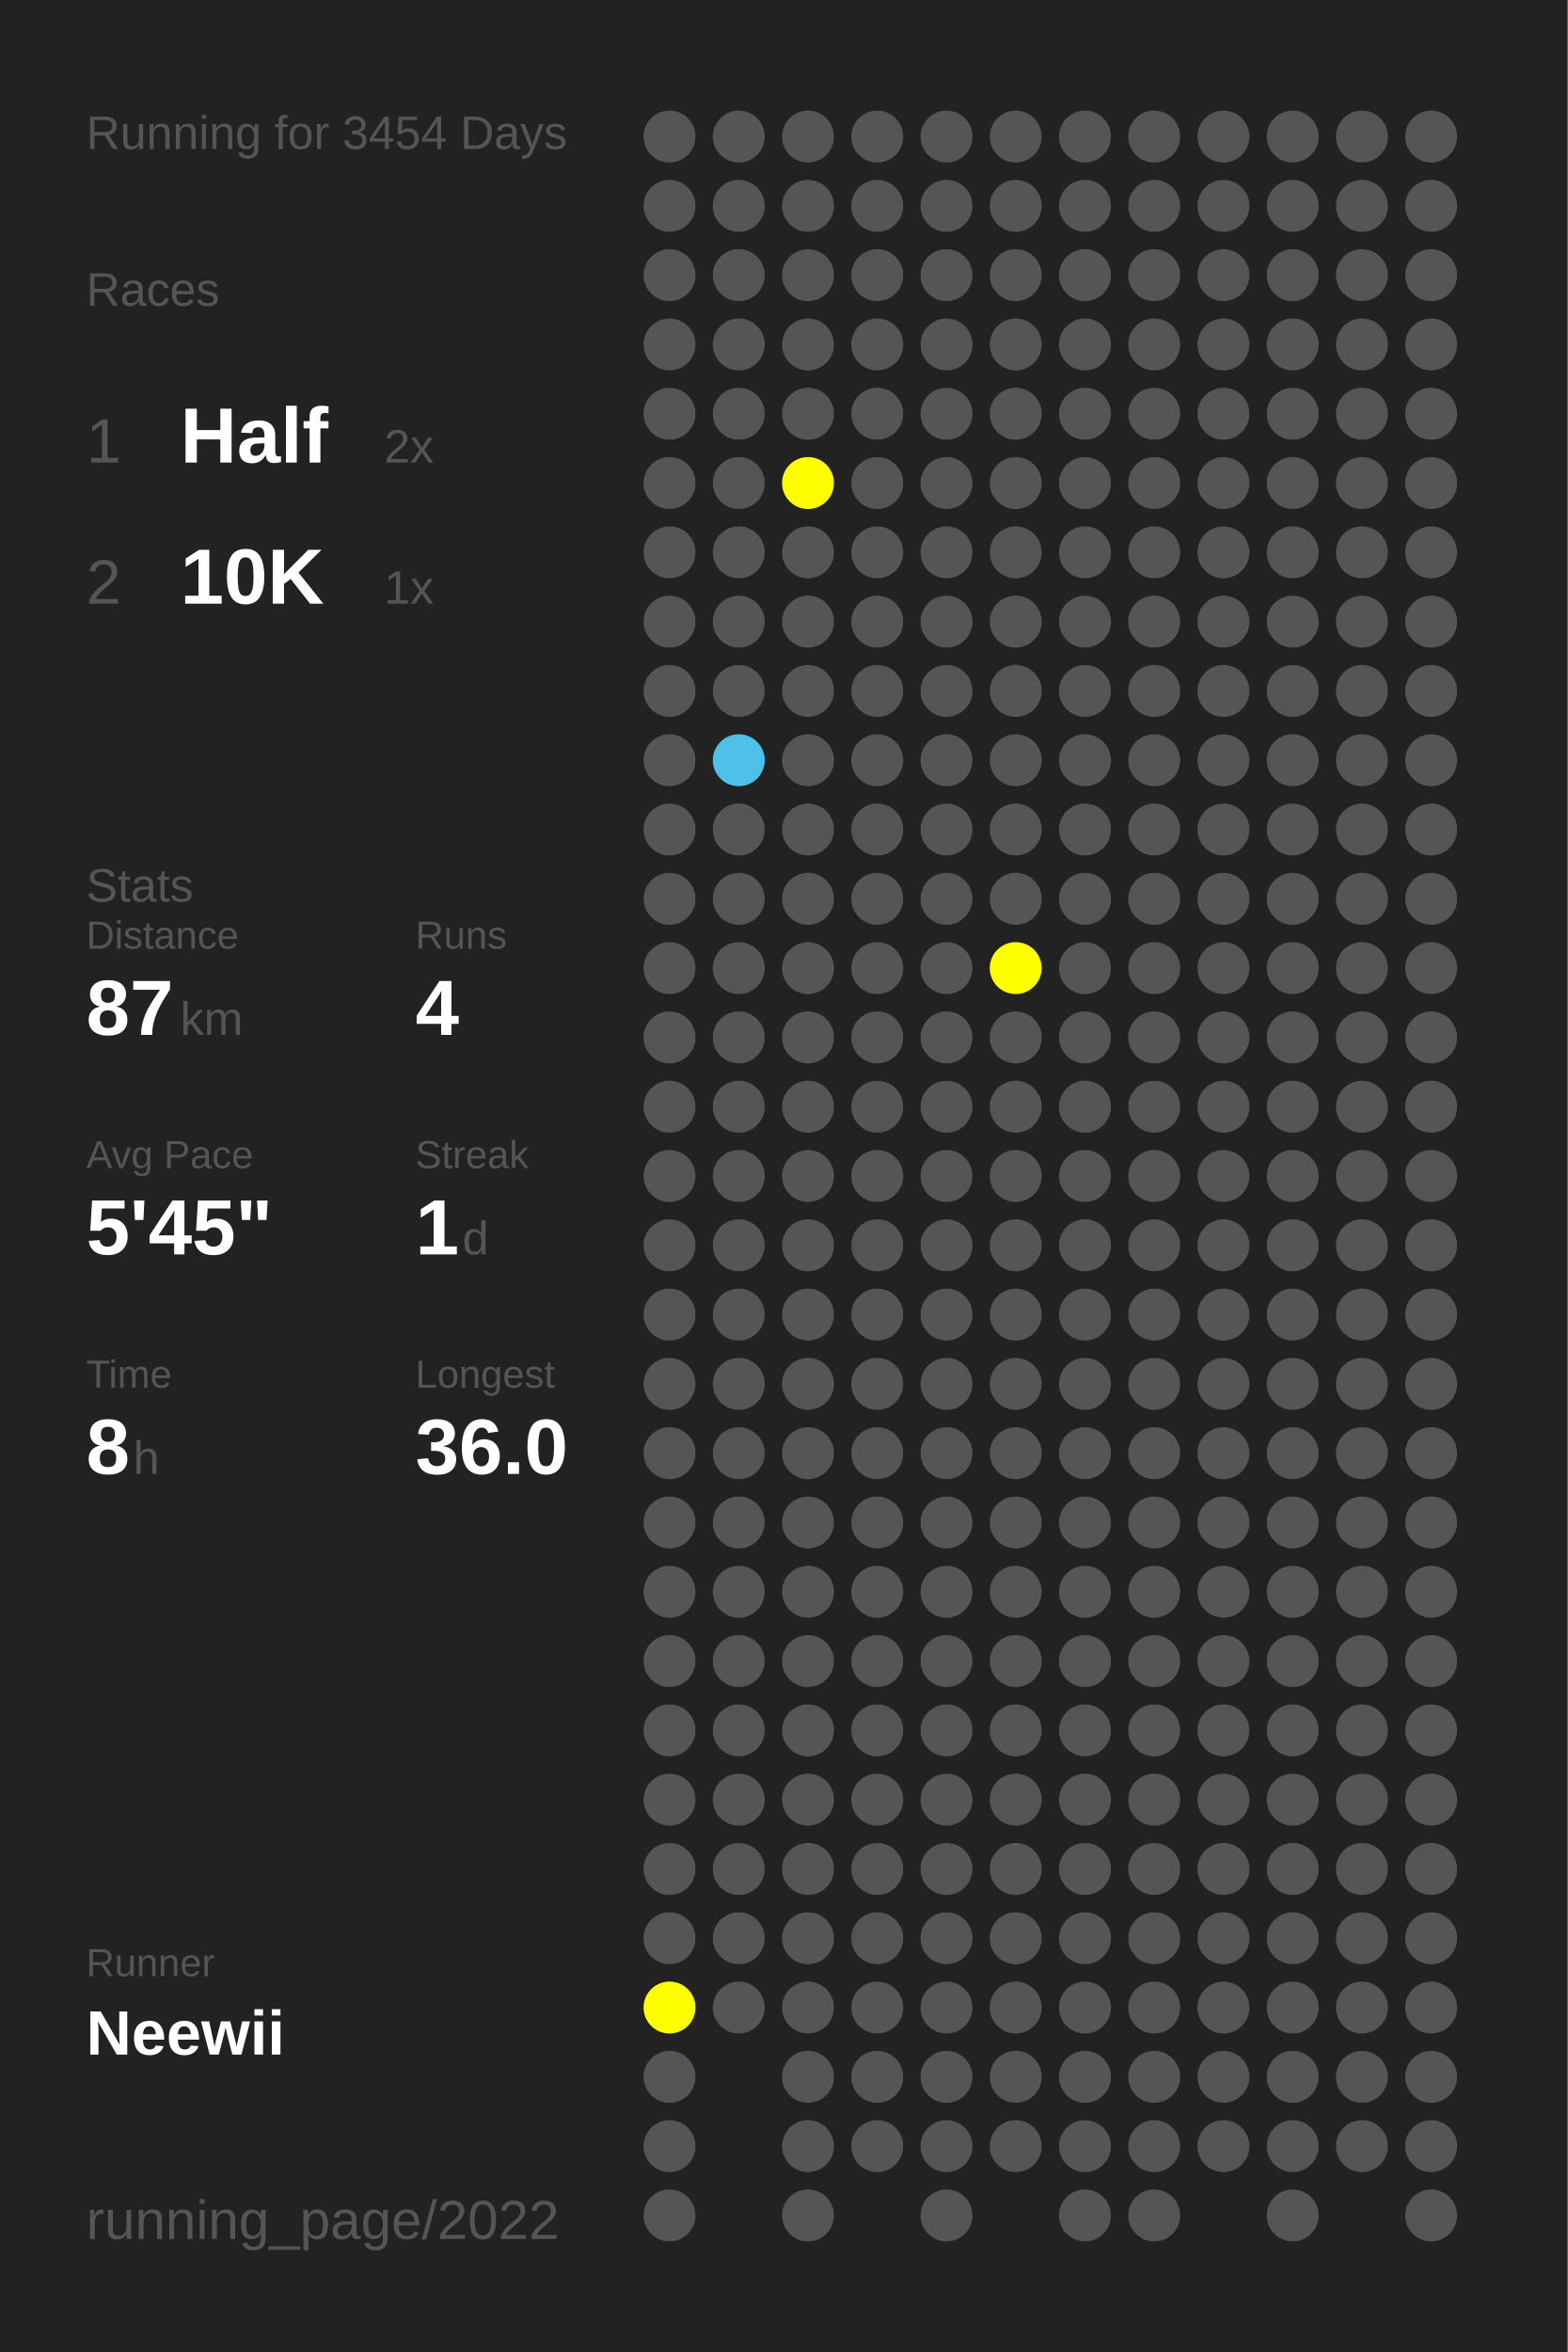
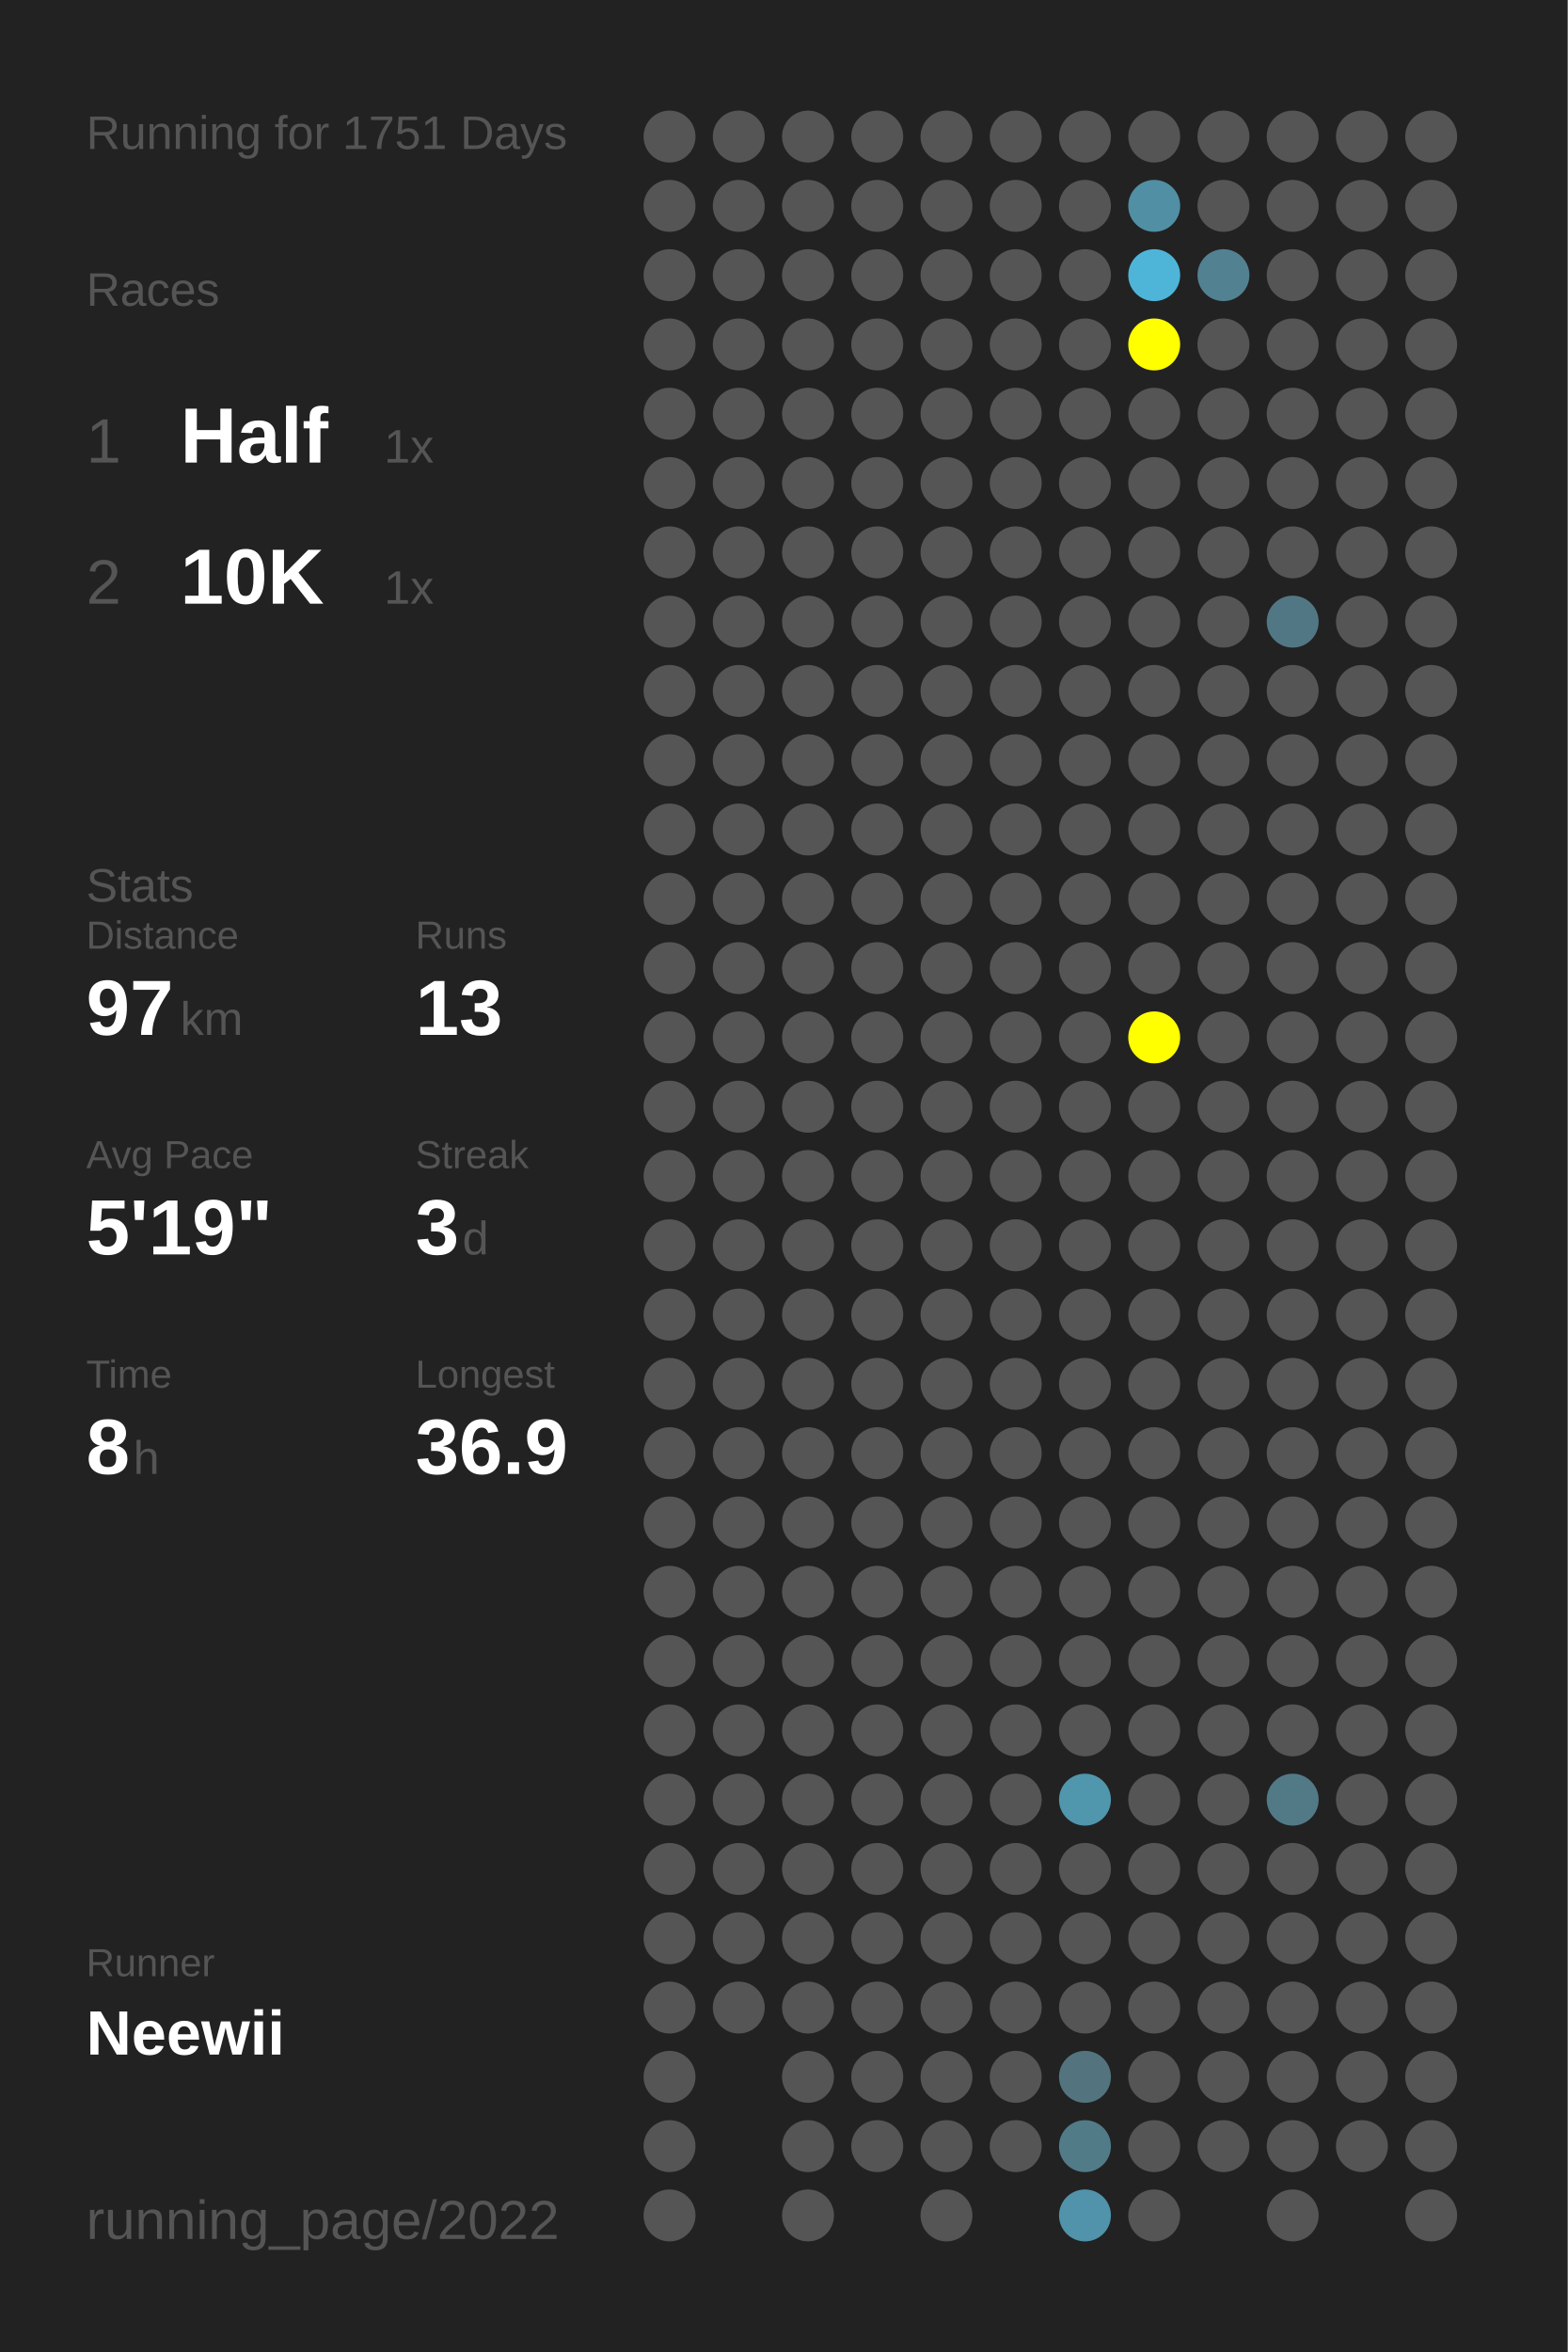
<svg xmlns="http://www.w3.org/2000/svg" baseProfile="full" height="300mm" version="1.1" viewBox="0,0,200,300" width="200mm">
  <defs />
  <rect fill="#222222" height="300" width="200" x="0" y="0" />
-   <text fill="#555555" style="font-size:6px; font-family:Arial;" x="11" y="19">Running for 3454 Days</text>
+   <text fill="#555555" style="font-size:6px; font-family:Arial;" x="11" y="19">Running for 1751 Days</text>
  <text fill="#555555" style="font-size:6px; font-family:Arial;" x="11" y="39">Races</text>
  <text fill="#555555" style="font-size:8px; font-family:Arial;" x="11" y="59">1</text>
  <text fill="#FFFFFF" style="font-size:10px; font-family:Arial; font-weight:bold;" x="23" y="59">Half</text>
-   <text fill="#555555" style="font-size:6px; font-family:Arial;" x="49" y="59">2x</text>
+   <text fill="#555555" style="font-size:6px; font-family:Arial;" x="49" y="59">1x</text>
  <text fill="#555555" style="font-size:8px; font-family:Arial;" x="11" y="77">2</text>
  <text fill="#FFFFFF" style="font-size:10px; font-family:Arial; font-weight:bold;" x="23" y="77">10K</text>
  <text fill="#555555" style="font-size:6px; font-family:Arial;" x="49" y="77">1x</text>
  <text fill="#555555" style="font-size:6px; font-family:Arial;" x="11" y="115">Stats</text>
  <text fill="#555555" style="font-size:5px; font-family:Arial;" x="11" y="121">Distance</text>
-   <text fill="#FFFFFF" style="font-size:10px; font-family:Arial; font-weight:bold;" x="11" y="132">87</text>
+   <text fill="#FFFFFF" style="font-size:10px; font-family:Arial; font-weight:bold;" x="11" y="132">97</text>
  <text fill="#555555" style="font-size:6px; font-family:Arial;" x="23" y="132">km</text>
  <text fill="#555555" style="font-size:5px; font-family:Arial;" x="53" y="121">Runs</text>
-   <text fill="#FFFFFF" style="font-size:10px; font-family:Arial; font-weight:bold;" x="53" y="132">4</text>
+   <text fill="#FFFFFF" style="font-size:10px; font-family:Arial; font-weight:bold;" x="53" y="132">13</text>
  <text fill="#555555" style="font-size:5px; font-family:Arial;" x="11" y="149">Avg Pace</text>
-   <text fill="#FFFFFF" style="font-size:10px; font-family:Arial; font-weight:bold;" x="11" y="160">5'45"</text>
+   <text fill="#FFFFFF" style="font-size:10px; font-family:Arial; font-weight:bold;" x="11" y="160">5'19"</text>
  <text fill="#555555" style="font-size:5px; font-family:Arial;" x="53" y="149">Streak</text>
-   <text fill="#FFFFFF" style="font-size:10px; font-family:Arial; font-weight:bold;" x="53" y="160">1</text>
+   <text fill="#FFFFFF" style="font-size:10px; font-family:Arial; font-weight:bold;" x="53" y="160">3</text>
  <text fill="#555555" style="font-size:6px; font-family:Arial;" x="59" y="160">d</text>
  <text fill="#555555" style="font-size:5px; font-family:Arial;" x="11" y="177">Time</text>
  <text fill="#FFFFFF" style="font-size:10px; font-family:Arial; font-weight:bold;" x="11" y="188">8</text>
  <text fill="#555555" style="font-size:6px; font-family:Arial;" x="17" y="188">h</text>
  <text fill="#555555" style="font-size:5px; font-family:Arial;" x="53" y="177">Longest</text>
-   <text fill="#FFFFFF" style="font-size:10px; font-family:Arial; font-weight:bold;" x="53" y="188">36.0</text>
+   <text fill="#FFFFFF" style="font-size:10px; font-family:Arial; font-weight:bold;" x="53" y="188">36.9</text>
  <text fill="#555555" style="font-size:5px; font-family:Arial;" x="11" y="252.065">Runner</text>
  <text fill="#FFFFFF" style="font-size:8px; font-family:Arial; font-weight:bold;" x="11" y="262.065">Neewii</text>
  <text fill="#555555" style="font-size:7px; font-family:Arial;" x="11" y="285.581">running_page/2022</text>
  <circle cx="85.417" cy="17.419" fill="#555555" r="3.312" />
  <circle cx="85.417" cy="26.258" fill="#555555" r="3.312" />
  <circle cx="85.417" cy="35.097" fill="#555555" r="3.312" />
  <circle cx="85.417" cy="43.935" fill="#555555" r="3.312" />
  <circle cx="85.417" cy="52.774" fill="#555555" r="3.312" />
  <circle cx="85.417" cy="61.613" fill="#555555" r="3.312" />
  <circle cx="85.417" cy="70.452" fill="#555555" r="3.312" />
  <circle cx="85.417" cy="79.29" fill="#555555" r="3.312" />
  <circle cx="85.417" cy="88.129" fill="#555555" r="3.312" />
  <circle cx="85.417" cy="96.968" fill="#555555" r="3.312" />
  <circle cx="85.417" cy="105.806" fill="#555555" r="3.312" />
  <circle cx="85.417" cy="114.645" fill="#555555" r="3.312" />
  <circle cx="85.417" cy="123.484" fill="#555555" r="3.312" />
  <circle cx="85.417" cy="132.323" fill="#555555" r="3.312" />
  <circle cx="85.417" cy="141.161" fill="#555555" r="3.312" />
  <circle cx="85.417" cy="150" fill="#555555" r="3.312" />
  <circle cx="85.417" cy="158.839" fill="#555555" r="3.312" />
  <circle cx="85.417" cy="167.677" fill="#555555" r="3.312" />
  <circle cx="85.417" cy="176.516" fill="#555555" r="3.312" />
  <circle cx="85.417" cy="185.355" fill="#555555" r="3.312" />
  <circle cx="85.417" cy="194.194" fill="#555555" r="3.312" />
  <circle cx="85.417" cy="203.032" fill="#555555" r="3.312" />
  <circle cx="85.417" cy="211.871" fill="#555555" r="3.312" />
  <circle cx="85.417" cy="220.71" fill="#555555" r="3.312" />
  <circle cx="85.417" cy="229.548" fill="#555555" r="3.312" />
  <circle cx="85.417" cy="238.387" fill="#555555" r="3.312" />
  <circle cx="85.417" cy="247.226" fill="#555555" r="3.312" />
-   <circle cx="85.417" cy="256.065" fill="#FFFF00" r="3.312" />
+   <circle cx="85.417" cy="256.065" fill="#555555" r="3.312" />
  <circle cx="85.417" cy="264.903" fill="#555555" r="3.312" />
  <circle cx="85.417" cy="273.742" fill="#555555" r="3.312" />
  <circle cx="85.417" cy="282.581" fill="#555555" r="3.312" />
  <circle cx="94.25" cy="17.419" fill="#555555" r="3.312" />
  <circle cx="94.25" cy="26.258" fill="#555555" r="3.312" />
  <circle cx="94.25" cy="35.097" fill="#555555" r="3.312" />
  <circle cx="94.25" cy="43.935" fill="#555555" r="3.312" />
  <circle cx="94.25" cy="52.774" fill="#555555" r="3.312" />
  <circle cx="94.25" cy="61.613" fill="#555555" r="3.312" />
  <circle cx="94.25" cy="70.452" fill="#555555" r="3.312" />
  <circle cx="94.25" cy="79.29" fill="#555555" r="3.312" />
  <circle cx="94.25" cy="88.129" fill="#555555" r="3.312" />
-   <circle cx="94.25" cy="96.968" fill="#4ec1e8" r="3.312" />
+   <circle cx="94.25" cy="96.968" fill="#555555" r="3.312" />
  <circle cx="94.25" cy="105.806" fill="#555555" r="3.312" />
  <circle cx="94.25" cy="114.645" fill="#555555" r="3.312" />
  <circle cx="94.25" cy="123.484" fill="#555555" r="3.312" />
  <circle cx="94.25" cy="132.323" fill="#555555" r="3.312" />
  <circle cx="94.25" cy="141.161" fill="#555555" r="3.312" />
  <circle cx="94.25" cy="150" fill="#555555" r="3.312" />
  <circle cx="94.25" cy="158.839" fill="#555555" r="3.312" />
  <circle cx="94.25" cy="167.677" fill="#555555" r="3.312" />
  <circle cx="94.25" cy="176.516" fill="#555555" r="3.312" />
  <circle cx="94.25" cy="185.355" fill="#555555" r="3.312" />
  <circle cx="94.25" cy="194.194" fill="#555555" r="3.312" />
  <circle cx="94.25" cy="203.032" fill="#555555" r="3.312" />
  <circle cx="94.25" cy="211.871" fill="#555555" r="3.312" />
  <circle cx="94.25" cy="220.71" fill="#555555" r="3.312" />
  <circle cx="94.25" cy="229.548" fill="#555555" r="3.312" />
  <circle cx="94.25" cy="238.387" fill="#555555" r="3.312" />
  <circle cx="94.25" cy="247.226" fill="#555555" r="3.312" />
  <circle cx="94.25" cy="256.065" fill="#555555" r="3.312" />
  <circle cx="103.083" cy="17.419" fill="#555555" r="3.312" />
  <circle cx="103.083" cy="26.258" fill="#555555" r="3.312" />
  <circle cx="103.083" cy="35.097" fill="#555555" r="3.312" />
  <circle cx="103.083" cy="43.935" fill="#555555" r="3.312" />
  <circle cx="103.083" cy="52.774" fill="#555555" r="3.312" />
-   <circle cx="103.083" cy="61.613" fill="#FFFF00" r="3.312" />
+   <circle cx="103.083" cy="61.613" fill="#555555" r="3.312" />
  <circle cx="103.083" cy="70.452" fill="#555555" r="3.312" />
  <circle cx="103.083" cy="79.29" fill="#555555" r="3.312" />
  <circle cx="103.083" cy="88.129" fill="#555555" r="3.312" />
  <circle cx="103.083" cy="96.968" fill="#555555" r="3.312" />
  <circle cx="103.083" cy="105.806" fill="#555555" r="3.312" />
  <circle cx="103.083" cy="114.645" fill="#555555" r="3.312" />
  <circle cx="103.083" cy="123.484" fill="#555555" r="3.312" />
  <circle cx="103.083" cy="132.323" fill="#555555" r="3.312" />
  <circle cx="103.083" cy="141.161" fill="#555555" r="3.312" />
  <circle cx="103.083" cy="150" fill="#555555" r="3.312" />
  <circle cx="103.083" cy="158.839" fill="#555555" r="3.312" />
  <circle cx="103.083" cy="167.677" fill="#555555" r="3.312" />
  <circle cx="103.083" cy="176.516" fill="#555555" r="3.312" />
  <circle cx="103.083" cy="185.355" fill="#555555" r="3.312" />
  <circle cx="103.083" cy="194.194" fill="#555555" r="3.312" />
  <circle cx="103.083" cy="203.032" fill="#555555" r="3.312" />
  <circle cx="103.083" cy="211.871" fill="#555555" r="3.312" />
  <circle cx="103.083" cy="220.71" fill="#555555" r="3.312" />
  <circle cx="103.083" cy="229.548" fill="#555555" r="3.312" />
  <circle cx="103.083" cy="238.387" fill="#555555" r="3.312" />
  <circle cx="103.083" cy="247.226" fill="#555555" r="3.312" />
  <circle cx="103.083" cy="256.065" fill="#555555" r="3.312" />
  <circle cx="103.083" cy="264.903" fill="#555555" r="3.312" />
  <circle cx="103.083" cy="273.742" fill="#555555" r="3.312" />
  <circle cx="103.083" cy="282.581" fill="#555555" r="3.312" />
  <circle cx="111.917" cy="17.419" fill="#555555" r="3.312" />
  <circle cx="111.917" cy="26.258" fill="#555555" r="3.312" />
  <circle cx="111.917" cy="35.097" fill="#555555" r="3.312" />
  <circle cx="111.917" cy="43.935" fill="#555555" r="3.312" />
  <circle cx="111.917" cy="52.774" fill="#555555" r="3.312" />
  <circle cx="111.917" cy="61.613" fill="#555555" r="3.312" />
  <circle cx="111.917" cy="70.452" fill="#555555" r="3.312" />
  <circle cx="111.917" cy="79.29" fill="#555555" r="3.312" />
  <circle cx="111.917" cy="88.129" fill="#555555" r="3.312" />
  <circle cx="111.917" cy="96.968" fill="#555555" r="3.312" />
  <circle cx="111.917" cy="105.806" fill="#555555" r="3.312" />
  <circle cx="111.917" cy="114.645" fill="#555555" r="3.312" />
  <circle cx="111.917" cy="123.484" fill="#555555" r="3.312" />
  <circle cx="111.917" cy="132.323" fill="#555555" r="3.312" />
  <circle cx="111.917" cy="141.161" fill="#555555" r="3.312" />
  <circle cx="111.917" cy="150" fill="#555555" r="3.312" />
  <circle cx="111.917" cy="158.839" fill="#555555" r="3.312" />
  <circle cx="111.917" cy="167.677" fill="#555555" r="3.312" />
  <circle cx="111.917" cy="176.516" fill="#555555" r="3.312" />
  <circle cx="111.917" cy="185.355" fill="#555555" r="3.312" />
  <circle cx="111.917" cy="194.194" fill="#555555" r="3.312" />
  <circle cx="111.917" cy="203.032" fill="#555555" r="3.312" />
  <circle cx="111.917" cy="211.871" fill="#555555" r="3.312" />
  <circle cx="111.917" cy="220.71" fill="#555555" r="3.312" />
  <circle cx="111.917" cy="229.548" fill="#555555" r="3.312" />
  <circle cx="111.917" cy="238.387" fill="#555555" r="3.312" />
  <circle cx="111.917" cy="247.226" fill="#555555" r="3.312" />
  <circle cx="111.917" cy="256.065" fill="#555555" r="3.312" />
  <circle cx="111.917" cy="264.903" fill="#555555" r="3.312" />
  <circle cx="111.917" cy="273.742" fill="#555555" r="3.312" />
  <circle cx="120.75" cy="17.419" fill="#555555" r="3.312" />
  <circle cx="120.75" cy="26.258" fill="#555555" r="3.312" />
  <circle cx="120.75" cy="35.097" fill="#555555" r="3.312" />
  <circle cx="120.75" cy="43.935" fill="#555555" r="3.312" />
  <circle cx="120.75" cy="52.774" fill="#555555" r="3.312" />
  <circle cx="120.75" cy="61.613" fill="#555555" r="3.312" />
  <circle cx="120.75" cy="70.452" fill="#555555" r="3.312" />
  <circle cx="120.75" cy="79.29" fill="#555555" r="3.312" />
  <circle cx="120.75" cy="88.129" fill="#555555" r="3.312" />
  <circle cx="120.75" cy="96.968" fill="#555555" r="3.312" />
  <circle cx="120.75" cy="105.806" fill="#555555" r="3.312" />
  <circle cx="120.75" cy="114.645" fill="#555555" r="3.312" />
  <circle cx="120.75" cy="123.484" fill="#555555" r="3.312" />
  <circle cx="120.75" cy="132.323" fill="#555555" r="3.312" />
  <circle cx="120.75" cy="141.161" fill="#555555" r="3.312" />
  <circle cx="120.75" cy="150" fill="#555555" r="3.312" />
  <circle cx="120.75" cy="158.839" fill="#555555" r="3.312" />
  <circle cx="120.75" cy="167.677" fill="#555555" r="3.312" />
  <circle cx="120.75" cy="176.516" fill="#555555" r="3.312" />
  <circle cx="120.75" cy="185.355" fill="#555555" r="3.312" />
  <circle cx="120.75" cy="194.194" fill="#555555" r="3.312" />
  <circle cx="120.75" cy="203.032" fill="#555555" r="3.312" />
  <circle cx="120.75" cy="211.871" fill="#555555" r="3.312" />
  <circle cx="120.75" cy="220.71" fill="#555555" r="3.312" />
  <circle cx="120.75" cy="229.548" fill="#555555" r="3.312" />
  <circle cx="120.75" cy="238.387" fill="#555555" r="3.312" />
  <circle cx="120.75" cy="247.226" fill="#555555" r="3.312" />
  <circle cx="120.75" cy="256.065" fill="#555555" r="3.312" />
  <circle cx="120.75" cy="264.903" fill="#555555" r="3.312" />
  <circle cx="120.75" cy="273.742" fill="#555555" r="3.312" />
  <circle cx="120.75" cy="282.581" fill="#555555" r="3.312" />
  <circle cx="129.583" cy="17.419" fill="#555555" r="3.312" />
  <circle cx="129.583" cy="26.258" fill="#555555" r="3.312" />
  <circle cx="129.583" cy="35.097" fill="#555555" r="3.312" />
  <circle cx="129.583" cy="43.935" fill="#555555" r="3.312" />
  <circle cx="129.583" cy="52.774" fill="#555555" r="3.312" />
  <circle cx="129.583" cy="61.613" fill="#555555" r="3.312" />
  <circle cx="129.583" cy="70.452" fill="#555555" r="3.312" />
  <circle cx="129.583" cy="79.29" fill="#555555" r="3.312" />
  <circle cx="129.583" cy="88.129" fill="#555555" r="3.312" />
  <circle cx="129.583" cy="96.968" fill="#555555" r="3.312" />
  <circle cx="129.583" cy="105.806" fill="#555555" r="3.312" />
  <circle cx="129.583" cy="114.645" fill="#555555" r="3.312" />
-   <circle cx="129.583" cy="123.484" fill="#FFFF00" r="3.312" />
+   <circle cx="129.583" cy="123.484" fill="#555555" r="3.312" />
  <circle cx="129.583" cy="132.323" fill="#555555" r="3.312" />
  <circle cx="129.583" cy="141.161" fill="#555555" r="3.312" />
  <circle cx="129.583" cy="150" fill="#555555" r="3.312" />
  <circle cx="129.583" cy="158.839" fill="#555555" r="3.312" />
  <circle cx="129.583" cy="167.677" fill="#555555" r="3.312" />
  <circle cx="129.583" cy="176.516" fill="#555555" r="3.312" />
  <circle cx="129.583" cy="185.355" fill="#555555" r="3.312" />
  <circle cx="129.583" cy="194.194" fill="#555555" r="3.312" />
  <circle cx="129.583" cy="203.032" fill="#555555" r="3.312" />
  <circle cx="129.583" cy="211.871" fill="#555555" r="3.312" />
  <circle cx="129.583" cy="220.71" fill="#555555" r="3.312" />
  <circle cx="129.583" cy="229.548" fill="#555555" r="3.312" />
  <circle cx="129.583" cy="238.387" fill="#555555" r="3.312" />
  <circle cx="129.583" cy="247.226" fill="#555555" r="3.312" />
  <circle cx="129.583" cy="256.065" fill="#555555" r="3.312" />
  <circle cx="129.583" cy="264.903" fill="#555555" r="3.312" />
  <circle cx="129.583" cy="273.742" fill="#555555" r="3.312" />
  <circle cx="138.417" cy="17.419" fill="#555555" r="3.312" />
  <circle cx="138.417" cy="26.258" fill="#555555" r="3.312" />
  <circle cx="138.417" cy="35.097" fill="#555555" r="3.312" />
  <circle cx="138.417" cy="43.935" fill="#555555" r="3.312" />
  <circle cx="138.417" cy="52.774" fill="#555555" r="3.312" />
  <circle cx="138.417" cy="61.613" fill="#555555" r="3.312" />
  <circle cx="138.417" cy="70.452" fill="#555555" r="3.312" />
  <circle cx="138.417" cy="79.29" fill="#555555" r="3.312" />
  <circle cx="138.417" cy="88.129" fill="#555555" r="3.312" />
  <circle cx="138.417" cy="96.968" fill="#555555" r="3.312" />
  <circle cx="138.417" cy="105.806" fill="#555555" r="3.312" />
  <circle cx="138.417" cy="114.645" fill="#555555" r="3.312" />
  <circle cx="138.417" cy="123.484" fill="#555555" r="3.312" />
  <circle cx="138.417" cy="132.323" fill="#555555" r="3.312" />
  <circle cx="138.417" cy="141.161" fill="#555555" r="3.312" />
  <circle cx="138.417" cy="150" fill="#555555" r="3.312" />
  <circle cx="138.417" cy="158.839" fill="#555555" r="3.312" />
  <circle cx="138.417" cy="167.677" fill="#555555" r="3.312" />
  <circle cx="138.417" cy="176.516" fill="#555555" r="3.312" />
  <circle cx="138.417" cy="185.355" fill="#555555" r="3.312" />
  <circle cx="138.417" cy="194.194" fill="#555555" r="3.312" />
  <circle cx="138.417" cy="203.032" fill="#555555" r="3.312" />
  <circle cx="138.417" cy="211.871" fill="#555555" r="3.312" />
  <circle cx="138.417" cy="220.71" fill="#555555" r="3.312" />
-   <circle cx="138.417" cy="229.548" fill="#555555" r="3.312" />
+   <circle cx="138.417" cy="229.548" fill="#5096ad" r="3.312" />
  <circle cx="138.417" cy="238.387" fill="#555555" r="3.312" />
  <circle cx="138.417" cy="247.226" fill="#555555" r="3.312" />
  <circle cx="138.417" cy="256.065" fill="#555555" r="3.312" />
-   <circle cx="138.417" cy="264.903" fill="#555555" r="3.312" />
-   <circle cx="138.417" cy="273.742" fill="#555555" r="3.312" />
-   <circle cx="138.417" cy="282.581" fill="#555555" r="3.312" />
+   <circle cx="138.417" cy="264.903" fill="#53747f" r="3.312" />
+   <circle cx="138.417" cy="273.742" fill="#527b88" r="3.312" />
+   <circle cx="138.417" cy="282.581" fill="#5093aa" r="3.312" />
  <circle cx="147.25" cy="17.419" fill="#555555" r="3.312" />
-   <circle cx="147.25" cy="26.258" fill="#555555" r="3.312" />
-   <circle cx="147.25" cy="35.097" fill="#555555" r="3.312" />
-   <circle cx="147.25" cy="43.935" fill="#555555" r="3.312" />
+   <circle cx="147.25" cy="26.258" fill="#518fa4" r="3.312" />
+   <circle cx="147.25" cy="35.097" fill="#4eb5d8" r="3.312" />
+   <circle cx="147.25" cy="43.935" fill="#FFFF00" r="3.312" />
  <circle cx="147.25" cy="52.774" fill="#555555" r="3.312" />
  <circle cx="147.25" cy="61.613" fill="#555555" r="3.312" />
  <circle cx="147.25" cy="70.452" fill="#555555" r="3.312" />
  <circle cx="147.25" cy="79.29" fill="#555555" r="3.312" />
  <circle cx="147.25" cy="88.129" fill="#555555" r="3.312" />
  <circle cx="147.25" cy="96.968" fill="#555555" r="3.312" />
  <circle cx="147.25" cy="105.806" fill="#555555" r="3.312" />
  <circle cx="147.25" cy="114.645" fill="#555555" r="3.312" />
  <circle cx="147.25" cy="123.484" fill="#555555" r="3.312" />
-   <circle cx="147.25" cy="132.323" fill="#555555" r="3.312" />
+   <circle cx="147.25" cy="132.323" fill="#FFFF00" r="3.312" />
  <circle cx="147.25" cy="141.161" fill="#555555" r="3.312" />
  <circle cx="147.25" cy="150" fill="#555555" r="3.312" />
  <circle cx="147.25" cy="158.839" fill="#555555" r="3.312" />
  <circle cx="147.25" cy="167.677" fill="#555555" r="3.312" />
  <circle cx="147.25" cy="176.516" fill="#555555" r="3.312" />
  <circle cx="147.25" cy="185.355" fill="#555555" r="3.312" />
  <circle cx="147.25" cy="194.194" fill="#555555" r="3.312" />
  <circle cx="147.25" cy="203.032" fill="#555555" r="3.312" />
  <circle cx="147.25" cy="211.871" fill="#555555" r="3.312" />
  <circle cx="147.25" cy="220.71" fill="#555555" r="3.312" />
  <circle cx="147.25" cy="229.548" fill="#555555" r="3.312" />
  <circle cx="147.25" cy="238.387" fill="#555555" r="3.312" />
  <circle cx="147.25" cy="247.226" fill="#555555" r="3.312" />
  <circle cx="147.25" cy="256.065" fill="#555555" r="3.312" />
  <circle cx="147.25" cy="264.903" fill="#555555" r="3.312" />
  <circle cx="147.25" cy="273.742" fill="#555555" r="3.312" />
  <circle cx="147.25" cy="282.581" fill="#555555" r="3.312" />
  <circle cx="156.083" cy="17.419" fill="#555555" r="3.312" />
  <circle cx="156.083" cy="26.258" fill="#555555" r="3.312" />
-   <circle cx="156.083" cy="35.097" fill="#555555" r="3.312" />
+   <circle cx="156.083" cy="35.097" fill="#528191" r="3.312" />
  <circle cx="156.083" cy="43.935" fill="#555555" r="3.312" />
  <circle cx="156.083" cy="52.774" fill="#555555" r="3.312" />
  <circle cx="156.083" cy="61.613" fill="#555555" r="3.312" />
  <circle cx="156.083" cy="70.452" fill="#555555" r="3.312" />
  <circle cx="156.083" cy="79.29" fill="#555555" r="3.312" />
  <circle cx="156.083" cy="88.129" fill="#555555" r="3.312" />
  <circle cx="156.083" cy="96.968" fill="#555555" r="3.312" />
  <circle cx="156.083" cy="105.806" fill="#555555" r="3.312" />
  <circle cx="156.083" cy="114.645" fill="#555555" r="3.312" />
  <circle cx="156.083" cy="123.484" fill="#555555" r="3.312" />
  <circle cx="156.083" cy="132.323" fill="#555555" r="3.312" />
  <circle cx="156.083" cy="141.161" fill="#555555" r="3.312" />
  <circle cx="156.083" cy="150" fill="#555555" r="3.312" />
  <circle cx="156.083" cy="158.839" fill="#555555" r="3.312" />
  <circle cx="156.083" cy="167.677" fill="#555555" r="3.312" />
  <circle cx="156.083" cy="176.516" fill="#555555" r="3.312" />
  <circle cx="156.083" cy="185.355" fill="#555555" r="3.312" />
  <circle cx="156.083" cy="194.194" fill="#555555" r="3.312" />
  <circle cx="156.083" cy="203.032" fill="#555555" r="3.312" />
  <circle cx="156.083" cy="211.871" fill="#555555" r="3.312" />
  <circle cx="156.083" cy="220.71" fill="#555555" r="3.312" />
  <circle cx="156.083" cy="229.548" fill="#555555" r="3.312" />
  <circle cx="156.083" cy="238.387" fill="#555555" r="3.312" />
  <circle cx="156.083" cy="247.226" fill="#555555" r="3.312" />
  <circle cx="156.083" cy="256.065" fill="#555555" r="3.312" />
  <circle cx="156.083" cy="264.903" fill="#555555" r="3.312" />
  <circle cx="156.083" cy="273.742" fill="#555555" r="3.312" />
  <circle cx="164.917" cy="17.419" fill="#555555" r="3.312" />
  <circle cx="164.917" cy="26.258" fill="#555555" r="3.312" />
  <circle cx="164.917" cy="35.097" fill="#555555" r="3.312" />
  <circle cx="164.917" cy="43.935" fill="#555555" r="3.312" />
  <circle cx="164.917" cy="52.774" fill="#555555" r="3.312" />
  <circle cx="164.917" cy="61.613" fill="#555555" r="3.312" />
  <circle cx="164.917" cy="70.452" fill="#555555" r="3.312" />
-   <circle cx="164.917" cy="79.29" fill="#555555" r="3.312" />
+   <circle cx="164.917" cy="79.29" fill="#527784" r="3.312" />
  <circle cx="164.917" cy="88.129" fill="#555555" r="3.312" />
  <circle cx="164.917" cy="96.968" fill="#555555" r="3.312" />
  <circle cx="164.917" cy="105.806" fill="#555555" r="3.312" />
  <circle cx="164.917" cy="114.645" fill="#555555" r="3.312" />
  <circle cx="164.917" cy="123.484" fill="#555555" r="3.312" />
  <circle cx="164.917" cy="132.323" fill="#555555" r="3.312" />
  <circle cx="164.917" cy="141.161" fill="#555555" r="3.312" />
  <circle cx="164.917" cy="150" fill="#555555" r="3.312" />
  <circle cx="164.917" cy="158.839" fill="#555555" r="3.312" />
  <circle cx="164.917" cy="167.677" fill="#555555" r="3.312" />
  <circle cx="164.917" cy="176.516" fill="#555555" r="3.312" />
  <circle cx="164.917" cy="185.355" fill="#555555" r="3.312" />
  <circle cx="164.917" cy="194.194" fill="#555555" r="3.312" />
  <circle cx="164.917" cy="203.032" fill="#555555" r="3.312" />
  <circle cx="164.917" cy="211.871" fill="#555555" r="3.312" />
  <circle cx="164.917" cy="220.71" fill="#555555" r="3.312" />
-   <circle cx="164.917" cy="229.548" fill="#555555" r="3.312" />
+   <circle cx="164.917" cy="229.548" fill="#527986" r="3.312" />
  <circle cx="164.917" cy="238.387" fill="#555555" r="3.312" />
  <circle cx="164.917" cy="247.226" fill="#555555" r="3.312" />
  <circle cx="164.917" cy="256.065" fill="#555555" r="3.312" />
  <circle cx="164.917" cy="264.903" fill="#555555" r="3.312" />
  <circle cx="164.917" cy="273.742" fill="#555555" r="3.312" />
  <circle cx="164.917" cy="282.581" fill="#555555" r="3.312" />
  <circle cx="173.75" cy="17.419" fill="#555555" r="3.312" />
  <circle cx="173.75" cy="26.258" fill="#555555" r="3.312" />
  <circle cx="173.75" cy="35.097" fill="#555555" r="3.312" />
  <circle cx="173.75" cy="43.935" fill="#555555" r="3.312" />
  <circle cx="173.75" cy="52.774" fill="#555555" r="3.312" />
  <circle cx="173.75" cy="61.613" fill="#555555" r="3.312" />
  <circle cx="173.75" cy="70.452" fill="#555555" r="3.312" />
  <circle cx="173.75" cy="79.29" fill="#555555" r="3.312" />
  <circle cx="173.75" cy="88.129" fill="#555555" r="3.312" />
  <circle cx="173.75" cy="96.968" fill="#555555" r="3.312" />
  <circle cx="173.75" cy="105.806" fill="#555555" r="3.312" />
  <circle cx="173.75" cy="114.645" fill="#555555" r="3.312" />
  <circle cx="173.75" cy="123.484" fill="#555555" r="3.312" />
  <circle cx="173.75" cy="132.323" fill="#555555" r="3.312" />
  <circle cx="173.75" cy="141.161" fill="#555555" r="3.312" />
  <circle cx="173.75" cy="150" fill="#555555" r="3.312" />
  <circle cx="173.75" cy="158.839" fill="#555555" r="3.312" />
  <circle cx="173.75" cy="167.677" fill="#555555" r="3.312" />
  <circle cx="173.75" cy="176.516" fill="#555555" r="3.312" />
  <circle cx="173.75" cy="185.355" fill="#555555" r="3.312" />
  <circle cx="173.75" cy="194.194" fill="#555555" r="3.312" />
  <circle cx="173.75" cy="203.032" fill="#555555" r="3.312" />
  <circle cx="173.75" cy="211.871" fill="#555555" r="3.312" />
  <circle cx="173.75" cy="220.71" fill="#555555" r="3.312" />
  <circle cx="173.75" cy="229.548" fill="#555555" r="3.312" />
  <circle cx="173.75" cy="238.387" fill="#555555" r="3.312" />
  <circle cx="173.75" cy="247.226" fill="#555555" r="3.312" />
  <circle cx="173.75" cy="256.065" fill="#555555" r="3.312" />
  <circle cx="173.75" cy="264.903" fill="#555555" r="3.312" />
  <circle cx="173.75" cy="273.742" fill="#555555" r="3.312" />
  <circle cx="182.583" cy="17.419" fill="#555555" r="3.312" />
  <circle cx="182.583" cy="26.258" fill="#555555" r="3.312" />
  <circle cx="182.583" cy="35.097" fill="#555555" r="3.312" />
  <circle cx="182.583" cy="43.935" fill="#555555" r="3.312" />
  <circle cx="182.583" cy="52.774" fill="#555555" r="3.312" />
  <circle cx="182.583" cy="61.613" fill="#555555" r="3.312" />
  <circle cx="182.583" cy="70.452" fill="#555555" r="3.312" />
  <circle cx="182.583" cy="79.29" fill="#555555" r="3.312" />
  <circle cx="182.583" cy="88.129" fill="#555555" r="3.312" />
  <circle cx="182.583" cy="96.968" fill="#555555" r="3.312" />
  <circle cx="182.583" cy="105.806" fill="#555555" r="3.312" />
  <circle cx="182.583" cy="114.645" fill="#555555" r="3.312" />
  <circle cx="182.583" cy="123.484" fill="#555555" r="3.312" />
  <circle cx="182.583" cy="132.323" fill="#555555" r="3.312" />
  <circle cx="182.583" cy="141.161" fill="#555555" r="3.312" />
  <circle cx="182.583" cy="150" fill="#555555" r="3.312" />
  <circle cx="182.583" cy="158.839" fill="#555555" r="3.312" />
  <circle cx="182.583" cy="167.677" fill="#555555" r="3.312" />
  <circle cx="182.583" cy="176.516" fill="#555555" r="3.312" />
  <circle cx="182.583" cy="185.355" fill="#555555" r="3.312" />
  <circle cx="182.583" cy="194.194" fill="#555555" r="3.312" />
  <circle cx="182.583" cy="203.032" fill="#555555" r="3.312" />
  <circle cx="182.583" cy="211.871" fill="#555555" r="3.312" />
  <circle cx="182.583" cy="220.71" fill="#555555" r="3.312" />
  <circle cx="182.583" cy="229.548" fill="#555555" r="3.312" />
  <circle cx="182.583" cy="238.387" fill="#555555" r="3.312" />
  <circle cx="182.583" cy="247.226" fill="#555555" r="3.312" />
  <circle cx="182.583" cy="256.065" fill="#555555" r="3.312" />
  <circle cx="182.583" cy="264.903" fill="#555555" r="3.312" />
  <circle cx="182.583" cy="273.742" fill="#555555" r="3.312" />
  <circle cx="182.583" cy="282.581" fill="#555555" r="3.312" />
</svg>
